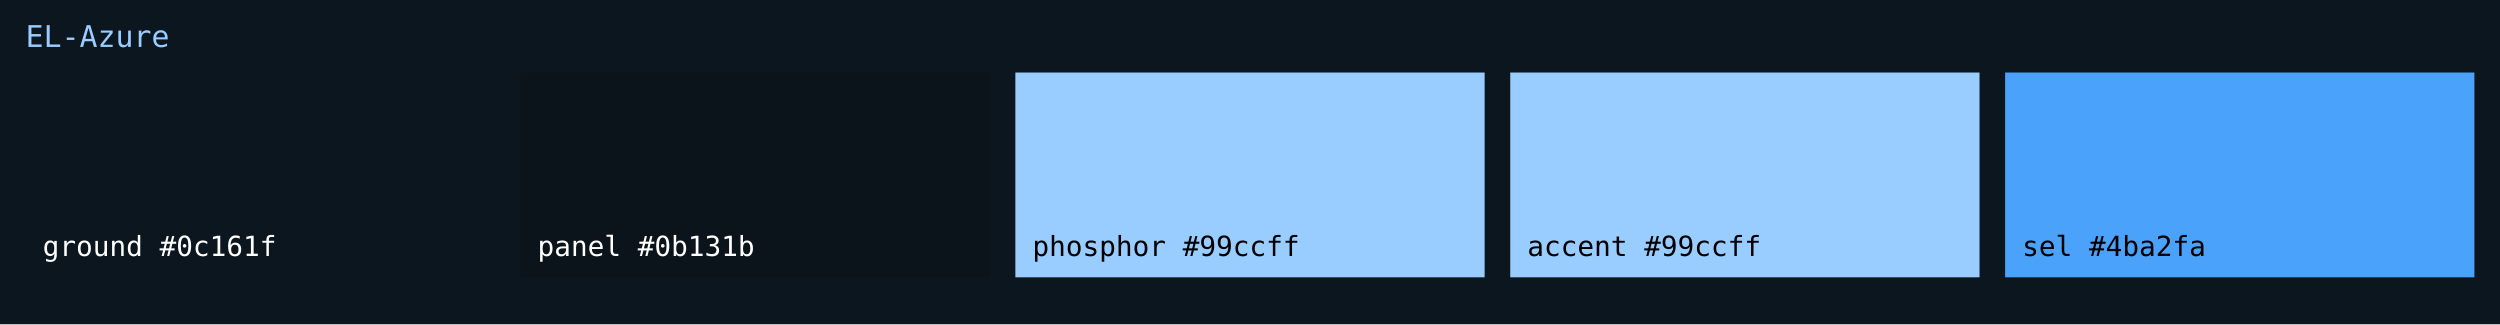
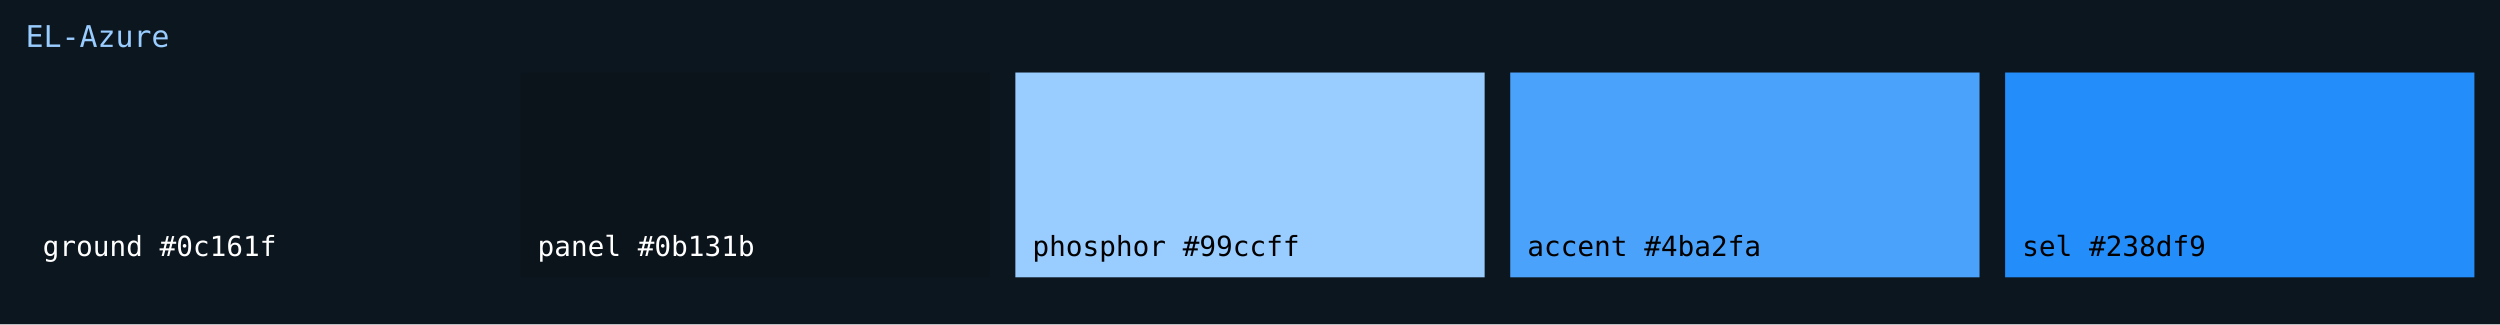
<svg xmlns="http://www.w3.org/2000/svg" width="1172" height="152" viewBox="0 0 1172 152">
  <rect width="1172" height="152" fill="#0c161f" />
  <text x="12" y="22" font-family="monospace" font-size="14" fill="#99ccff">EL-Azure</text>
  <rect x="12" y="34" width="220" height="96" fill="#0c161f" />
  <text x="20" y="120" font-family="monospace" font-size="13" fill="#ffffff">ground #0c161f</text>
  <rect x="244" y="34" width="220" height="96" fill="#0b131b" />
  <text x="252" y="120" font-family="monospace" font-size="13" fill="#ffffff">panel #0b131b</text>
  <rect x="476" y="34" width="220" height="96" fill="#99ccff" />
  <text x="484" y="120" font-family="monospace" font-size="13" fill="#000000">phosphor #99ccff</text>
-   <rect x="708" y="34" width="220" height="96" fill="#99ccff" />
-   <text x="716" y="120" font-family="monospace" font-size="13" fill="#000000">accent #99ccff</text>
-   <rect x="940" y="34" width="220" height="96" fill="#4ba2fa" />
-   <text x="948" y="120" font-family="monospace" font-size="13" fill="#000000">sel #4ba2fa</text>
+   <rect x="708" y="34" width="220" height="96" fill="#4ba2fa" />
+   <text x="716" y="120" font-family="monospace" font-size="13" fill="#000000">accent #4ba2fa</text>
+   <rect x="940" y="34" width="220" height="96" fill="#238df9" />
+   <text x="948" y="120" font-family="monospace" font-size="13" fill="#000000">sel #238df9</text>
</svg>
